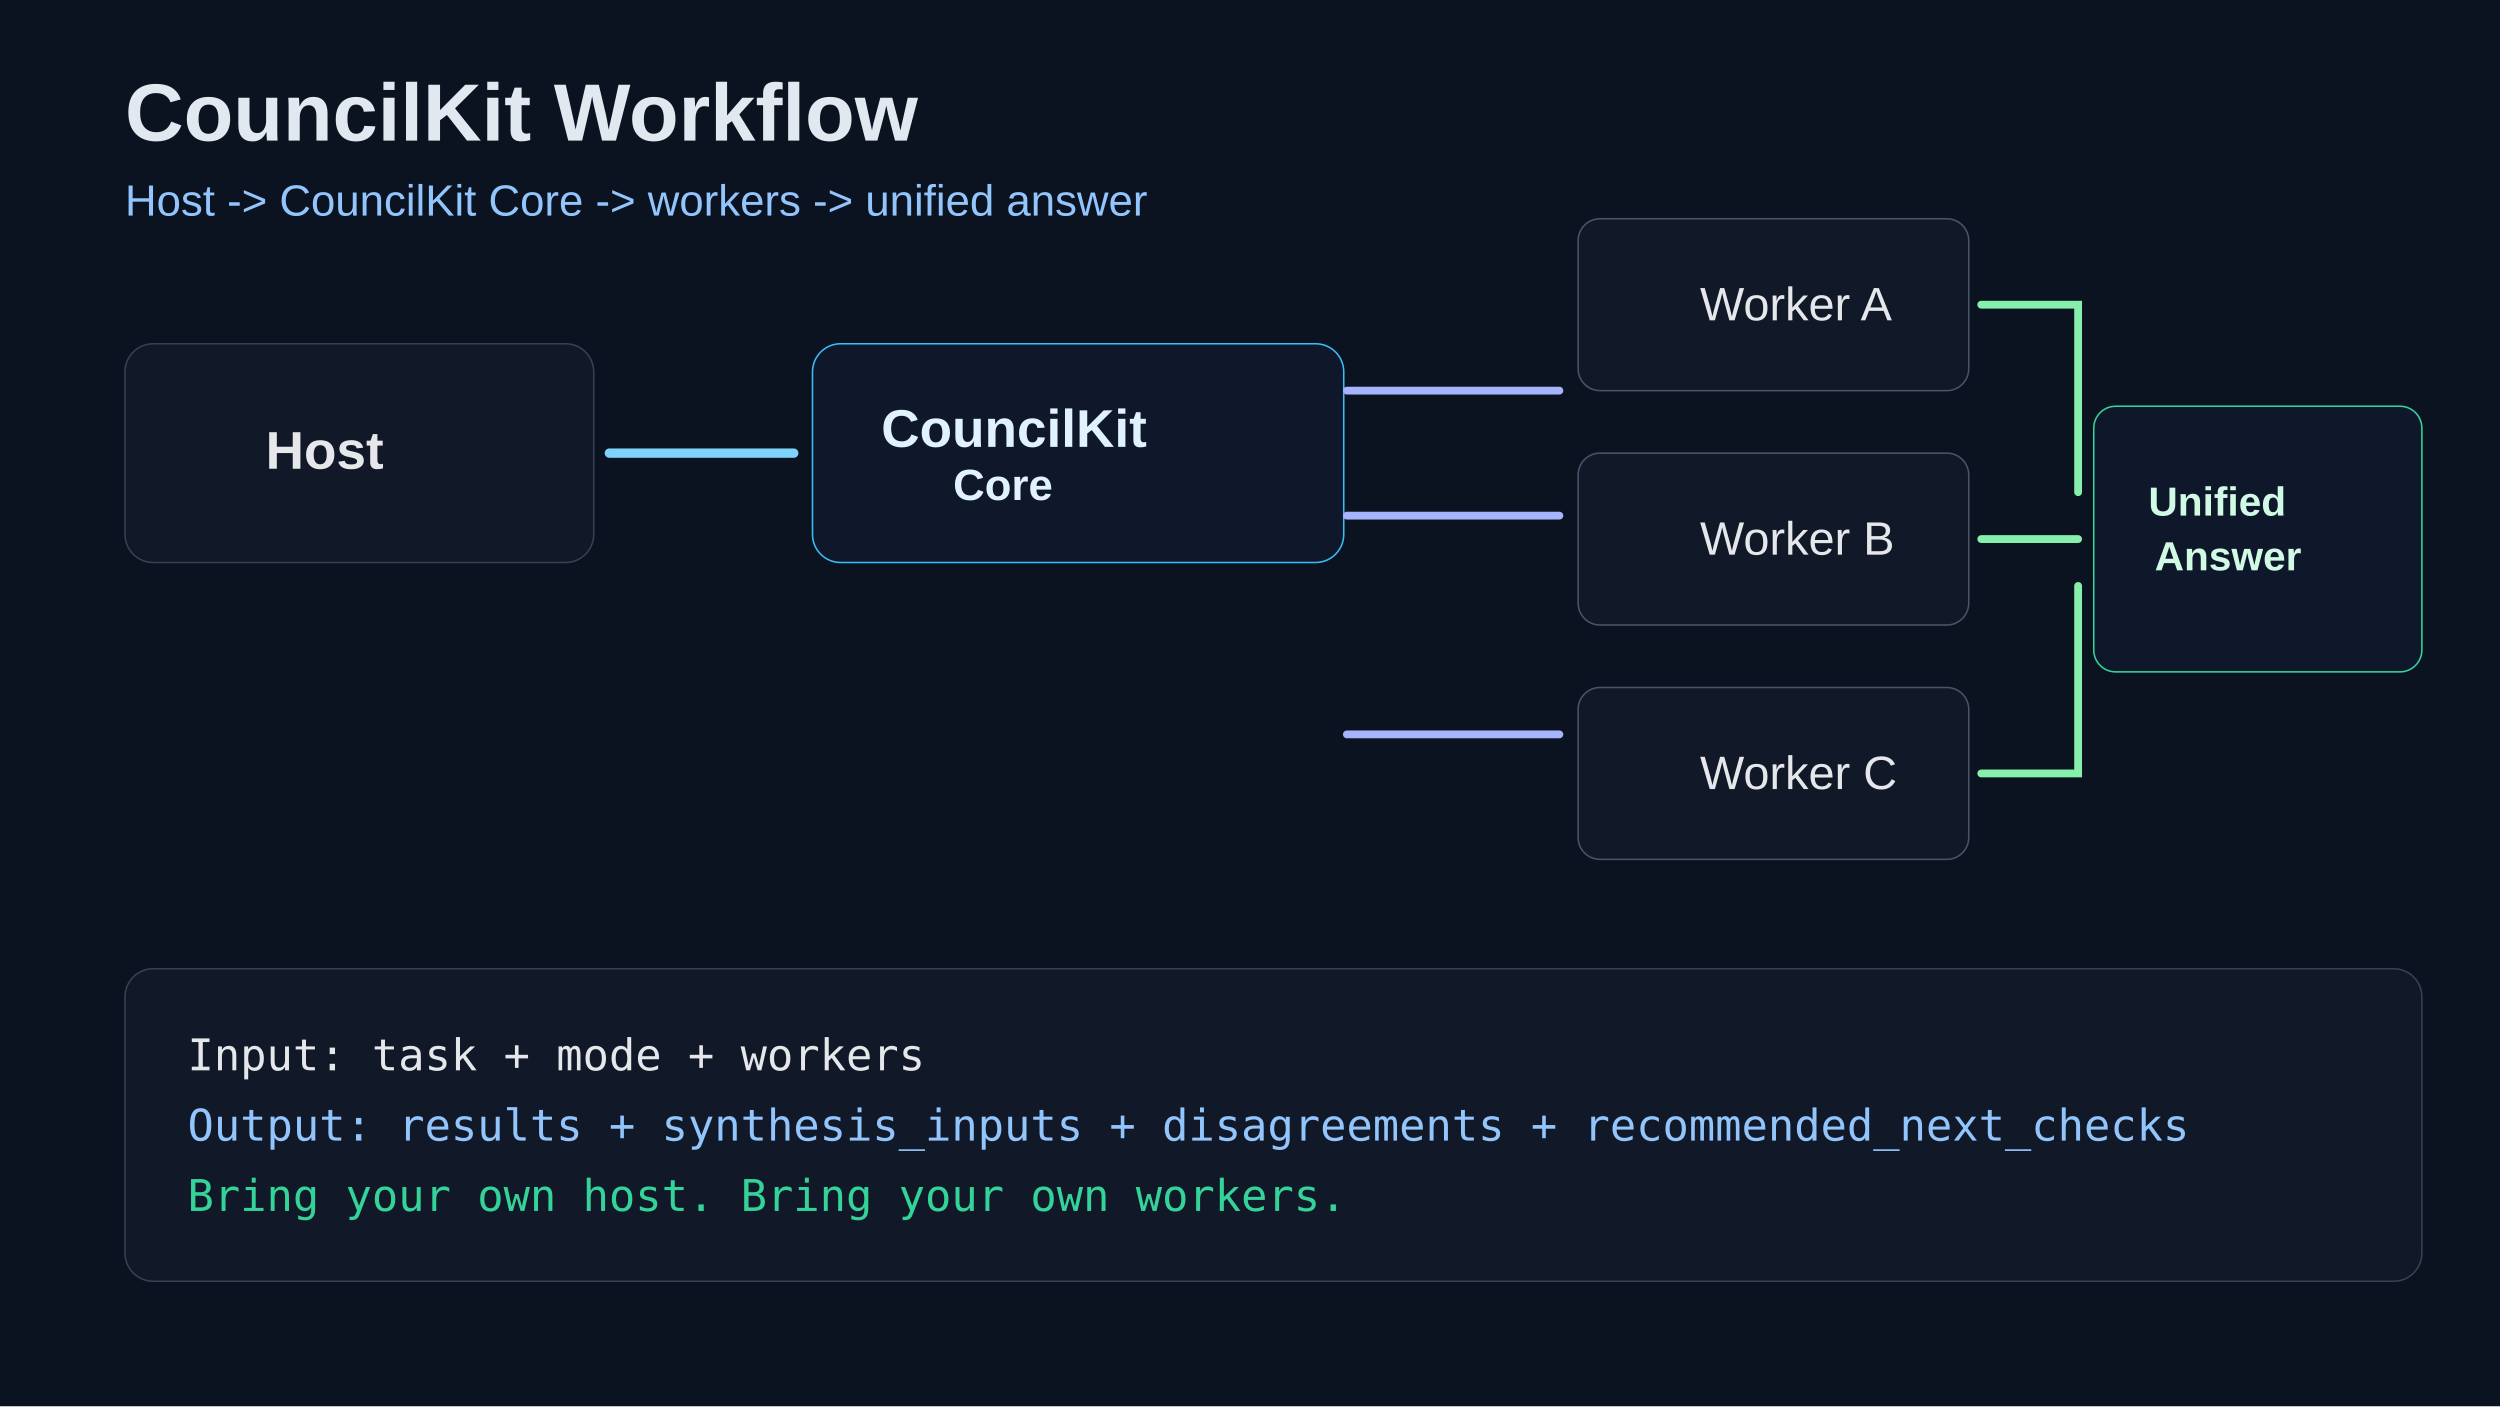
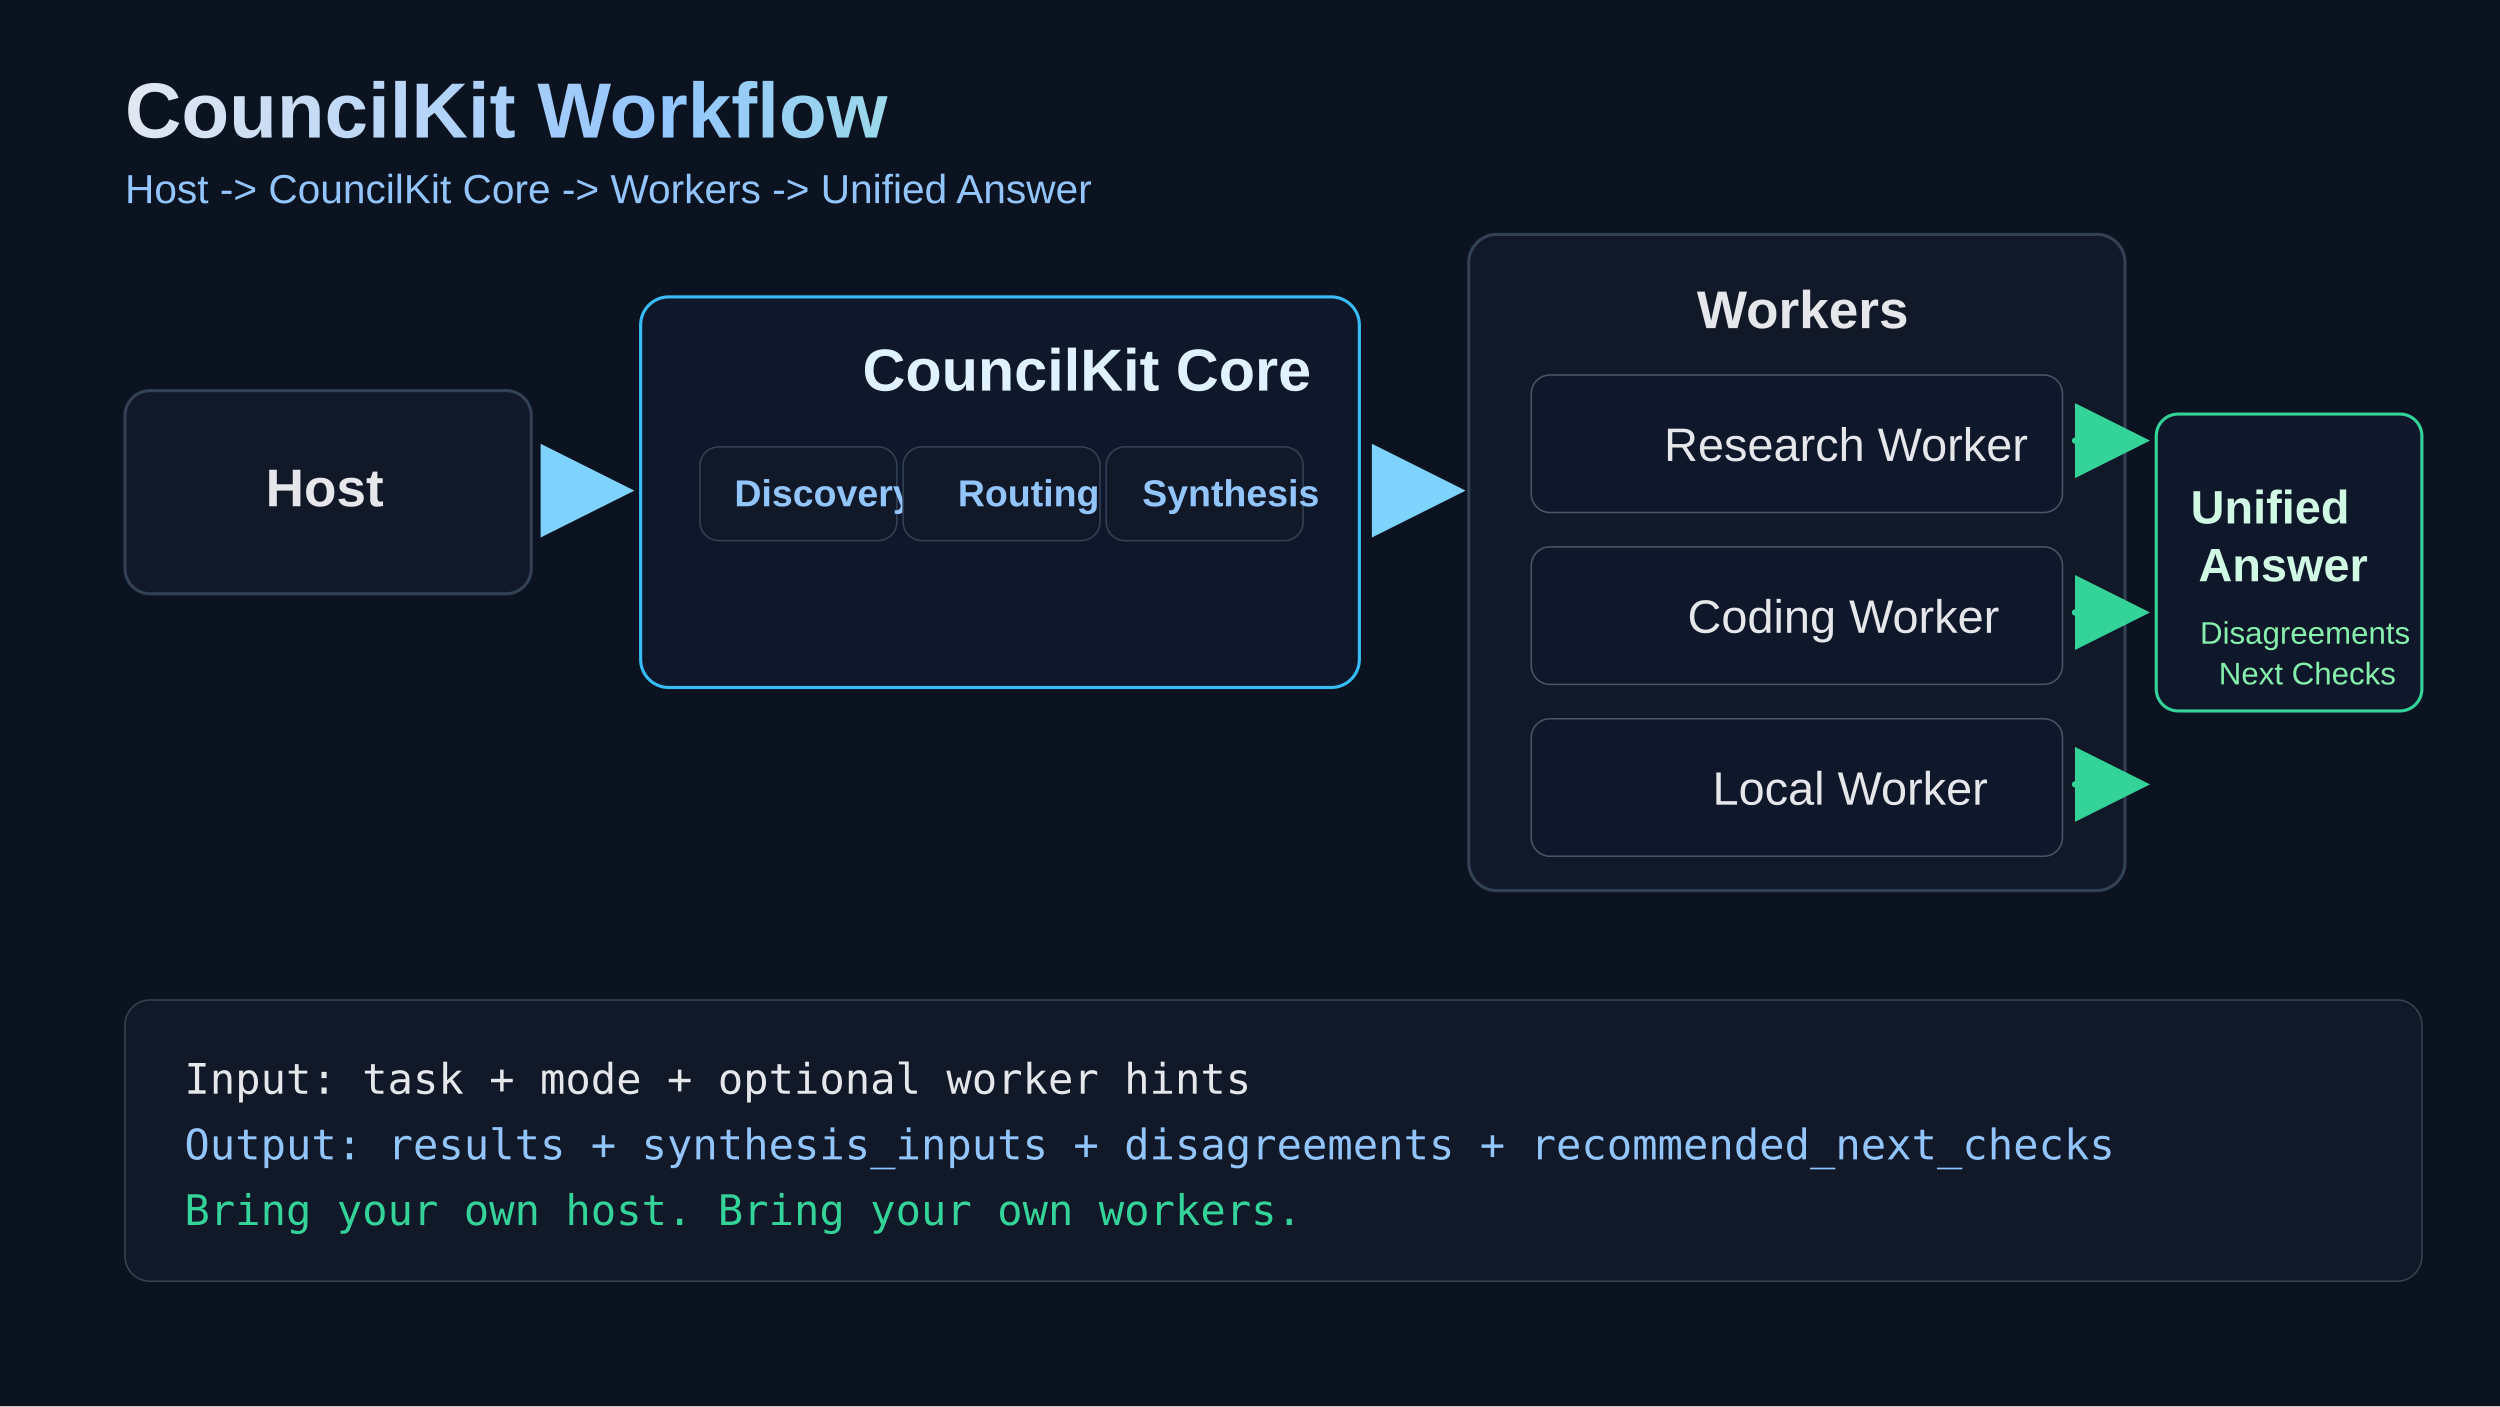
<svg xmlns="http://www.w3.org/2000/svg" width="1600" height="900" viewBox="0 0 1600 900" fill="none">
+   <defs>
+     <linearGradient id="titleGrad" x1="80" y1="36" x2="760" y2="126" gradientUnits="userSpaceOnUse">
+       <stop stop-color="#E2E8F0" />
+       <stop offset="0.5" stop-color="#93C5FD" />
+       <stop offset="1" stop-color="#A7F3D0" />
+     </linearGradient>
+     <marker id="arrow" markerWidth="12" markerHeight="12" refX="10" refY="6" orient="auto">
+       <path d="M0 0L12 6L0 12V0Z" fill="#7DD3FC" />
+     </marker>
+     <marker id="arrowGreen" markerWidth="12" markerHeight="12" refX="10" refY="6" orient="auto">
+       <path d="M0 0L12 6L0 12V0Z" fill="#34D399" />
+     </marker>
+   </defs>
  <rect width="1600" height="900" fill="#0B1220" />
-   <text x="80" y="90" fill="#E2E8F0" font-family="Segoe UI, Arial, sans-serif" font-size="52" font-weight="700">CouncilKit Workflow</text>
-   <text x="80" y="138" fill="#93C5FD" font-family="Segoe UI, Arial, sans-serif" font-size="28">Host -&gt; CouncilKit Core -&gt; workers -&gt; unified answer</text>
-   <rect x="80" y="220" width="300" height="140" rx="18" fill="#111827" stroke="#334155" />
-   <text x="170" y="300" fill="#E5E7EB" font-family="Segoe UI, Arial, sans-serif" font-size="34" font-weight="700">Host</text>
-   <rect x="520" y="220" width="340" height="140" rx="18" fill="#0F172A" stroke="#38BDF8" />
-   <text x="564" y="286" fill="#E0F2FE" font-family="Segoe UI, Arial, sans-serif" font-size="34" font-weight="700">CouncilKit</text>
-   <text x="610" y="320" fill="#E0F2FE" font-family="Segoe UI, Arial, sans-serif" font-size="28" font-weight="700">Core</text>
-   <rect x="1010" y="140" width="250" height="110" rx="14" fill="#111827" stroke="#475569" />
-   <text x="1088" y="205" fill="#E5E7EB" font-family="Segoe UI, Arial, sans-serif" font-size="30">Worker A</text>
-   <rect x="1010" y="290" width="250" height="110" rx="14" fill="#111827" stroke="#475569" />
-   <text x="1088" y="355" fill="#E5E7EB" font-family="Segoe UI, Arial, sans-serif" font-size="30">Worker B</text>
-   <rect x="1010" y="440" width="250" height="110" rx="14" fill="#111827" stroke="#475569" />
-   <text x="1088" y="505" fill="#E5E7EB" font-family="Segoe UI, Arial, sans-serif" font-size="30">Worker C</text>
-   <rect x="1340" y="260" width="210" height="170" rx="14" fill="#0F172A" stroke="#34D399" />
-   <text x="1375" y="330" fill="#D1FAE5" font-family="Segoe UI, Arial, sans-serif" font-size="26" font-weight="700">Unified</text>
-   <text x="1379" y="365" fill="#D1FAE5" font-family="Segoe UI, Arial, sans-serif" font-size="26" font-weight="700">Answer</text>
-   <path d="M390 290H508" stroke="#7DD3FC" stroke-width="6" stroke-linecap="round" />
-   <path d="M862 250H998" stroke="#A5B4FC" stroke-width="5" stroke-linecap="round" />
-   <path d="M862 330H998" stroke="#A5B4FC" stroke-width="5" stroke-linecap="round" />
-   <path d="M862 470H998" stroke="#A5B4FC" stroke-width="5" stroke-linecap="round" />
-   <path d="M1268 195H1330V315" stroke="#86EFAC" stroke-width="5" stroke-linecap="round" />
-   <path d="M1268 345H1330" stroke="#86EFAC" stroke-width="5" stroke-linecap="round" />
-   <path d="M1268 495H1330V375" stroke="#86EFAC" stroke-width="5" stroke-linecap="round" />
-   <rect x="80" y="620" width="1470" height="200" rx="18" fill="#111827" stroke="#374151" />
-   <text x="120" y="685" fill="#E5E7EB" font-family="Consolas, Menlo, monospace" font-size="28">Input: task + mode + workers</text>
-   <text x="120" y="730" fill="#93C5FD" font-family="Consolas, Menlo, monospace" font-size="28">Output: results + synthesis_inputs + disagreements + recommended_next_checks</text>
-   <text x="120" y="775" fill="#34D399" font-family="Consolas, Menlo, monospace" font-size="28">Bring your own host. Bring your own workers.</text>
+   <text x="80" y="88" fill="url(#titleGrad)" font-family="Segoe UI, Arial, sans-serif" font-size="50" font-weight="700">CouncilKit Workflow</text>
+   <text x="80" y="130" fill="#93C5FD" font-family="Segoe UI, Arial, sans-serif" font-size="26">Host -&gt; CouncilKit Core -&gt; Workers -&gt; Unified Answer</text>
+   <rect x="80" y="250" width="260" height="130" rx="16" fill="#111827" stroke="#334155" stroke-width="2" />
+   <text x="170" y="324" fill="#E5E7EB" font-family="Segoe UI, Arial, sans-serif" font-size="34" font-weight="700">Host</text>
+   <rect x="410" y="190" width="460" height="250" rx="18" fill="#0F172A" stroke="#38BDF8" stroke-width="2" />
+   <text x="552" y="250" fill="#E0F2FE" font-family="Segoe UI, Arial, sans-serif" font-size="38" font-weight="700">CouncilKit Core</text>
+   <rect x="448" y="286" width="126" height="60" rx="12" fill="#111827" stroke="#334155" />
+   <text x="470" y="324" fill="#93C5FD" font-family="Segoe UI, Arial, sans-serif" font-size="24" font-weight="600">Discovery</text>
+   <rect x="578" y="286" width="126" height="60" rx="12" fill="#111827" stroke="#334155" />
+   <text x="613" y="324" fill="#93C5FD" font-family="Segoe UI, Arial, sans-serif" font-size="24" font-weight="600">Routing</text>
+   <rect x="708" y="286" width="126" height="60" rx="12" fill="#111827" stroke="#334155" />
+   <text x="731" y="324" fill="#93C5FD" font-family="Segoe UI, Arial, sans-serif" font-size="24" font-weight="600">Synthesis</text>
+   <rect x="940" y="150" width="420" height="420" rx="18" fill="#111827" stroke="#334155" stroke-width="2" />
+   <text x="1086" y="210" fill="#E5E7EB" font-family="Segoe UI, Arial, sans-serif" font-size="34" font-weight="700">Workers</text>
+   <rect x="980" y="240" width="340" height="88" rx="12" fill="#0F172A" stroke="#475569" />
+   <text x="1065" y="295" fill="#E5E7EB" font-family="Segoe UI, Arial, sans-serif" font-size="30">Research Worker</text>
+   <rect x="980" y="350" width="340" height="88" rx="12" fill="#0F172A" stroke="#475569" />
+   <text x="1080" y="405" fill="#E5E7EB" font-family="Segoe UI, Arial, sans-serif" font-size="30">Coding Worker</text>
+   <rect x="980" y="460" width="340" height="88" rx="12" fill="#0F172A" stroke="#475569" />
+   <text x="1096" y="515" fill="#E5E7EB" font-family="Segoe UI, Arial, sans-serif" font-size="30">Local Worker</text>
+   <rect x="1380" y="265" width="170" height="190" rx="14" fill="#0F172A" stroke="#34D399" stroke-width="2" />
+   <text x="1402" y="335" fill="#D1FAE5" font-family="Segoe UI, Arial, sans-serif" font-size="30" font-weight="700">Unified</text>
+   <text x="1407" y="372" fill="#D1FAE5" font-family="Segoe UI, Arial, sans-serif" font-size="30" font-weight="700">Answer</text>
+   <text x="1408" y="412" fill="#86EFAC" font-family="Segoe UI, Arial, sans-serif" font-size="20">Disagreements</text>
+   <text x="1420" y="438" fill="#86EFAC" font-family="Segoe UI, Arial, sans-serif" font-size="20">Next Checks</text>
+   <path d="M352 314H396" stroke="#7DD3FC" stroke-width="5" stroke-linecap="round" marker-end="url(#arrow)" />
+   <path d="M882 314H928" stroke="#7DD3FC" stroke-width="5" stroke-linecap="round" marker-end="url(#arrow)" />
+   <path d="M1328 282H1368" stroke="#34D399" stroke-width="4" stroke-linecap="round" marker-end="url(#arrowGreen)" />
+   <path d="M1328 392H1368" stroke="#34D399" stroke-width="4" stroke-linecap="round" marker-end="url(#arrowGreen)" />
+   <path d="M1328 502H1368" stroke="#34D399" stroke-width="4" stroke-linecap="round" marker-end="url(#arrowGreen)" />
+   <rect x="80" y="640" width="1470" height="180" rx="16" fill="#111827" stroke="#374151" />
+   <text x="118" y="700" fill="#E5E7EB" font-family="Consolas, Menlo, monospace" font-size="27">Input: task + mode + optional worker hints</text>
+   <text x="118" y="742" fill="#93C5FD" font-family="Consolas, Menlo, monospace" font-size="27">Output: results + synthesis_inputs + disagreements + recommended_next_checks</text>
+   <text x="118" y="784" fill="#34D399" font-family="Consolas, Menlo, monospace" font-size="27">Bring your own host. Bring your own workers.</text>
</svg>
